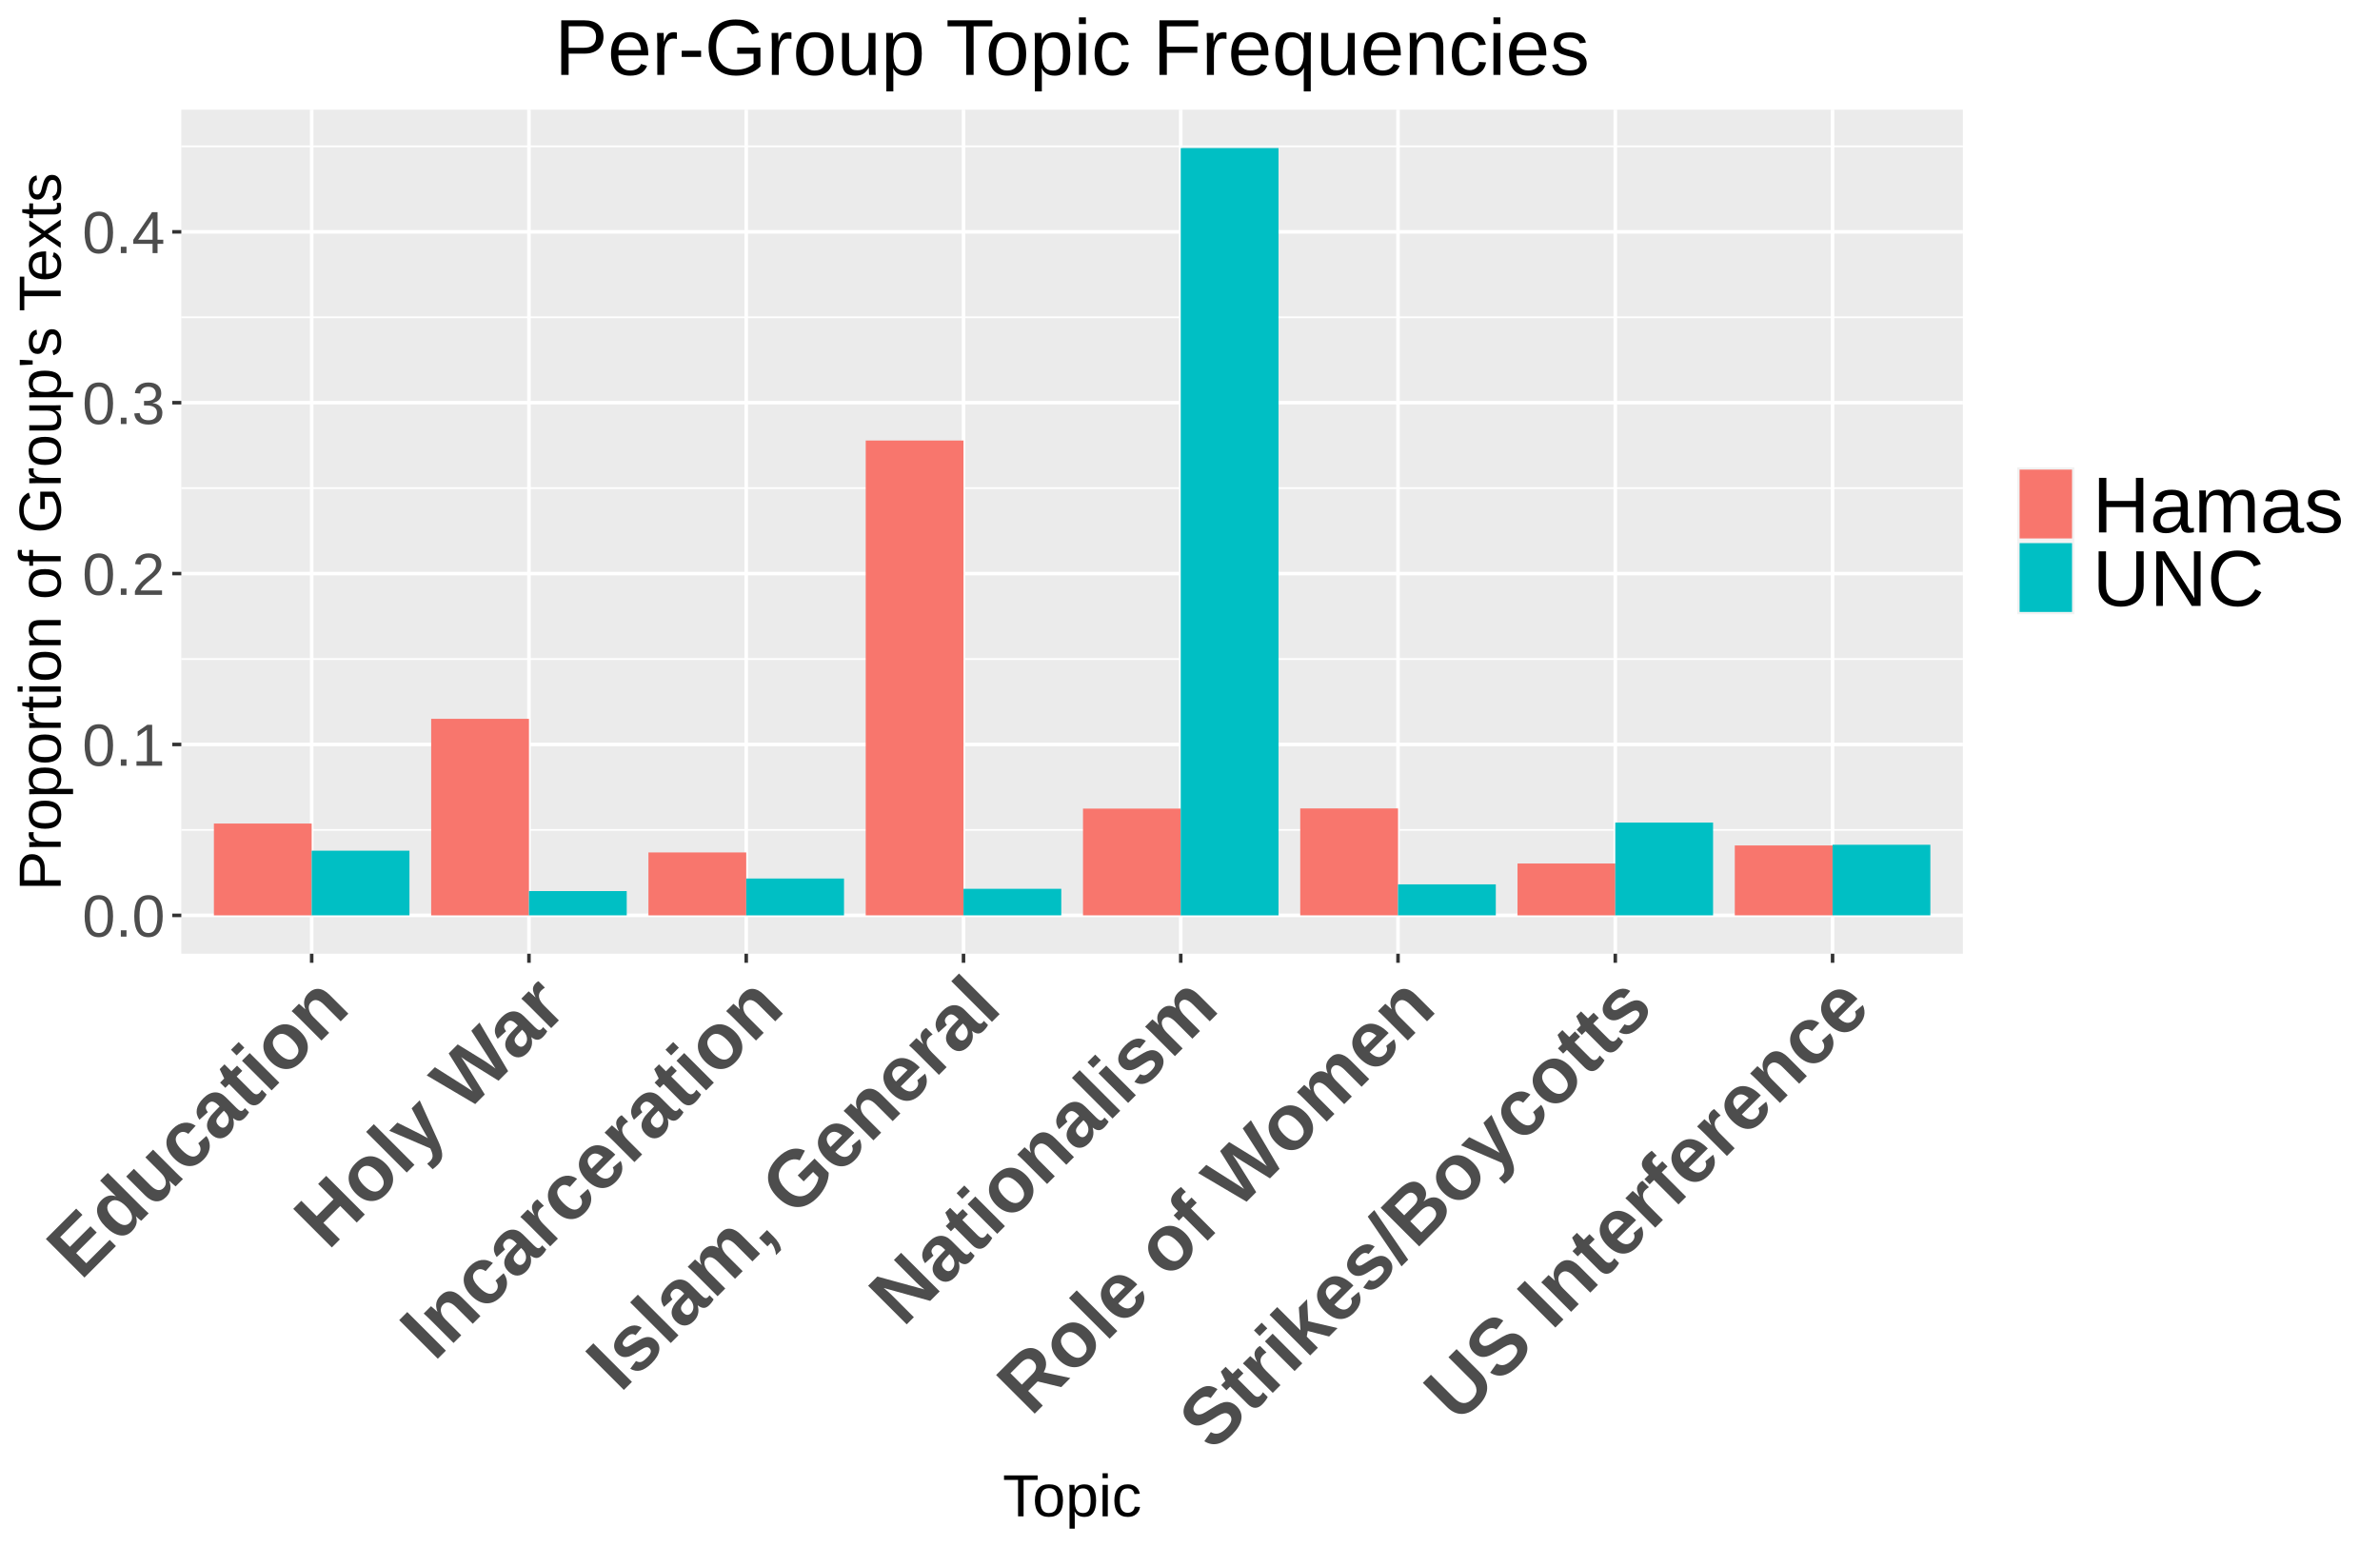
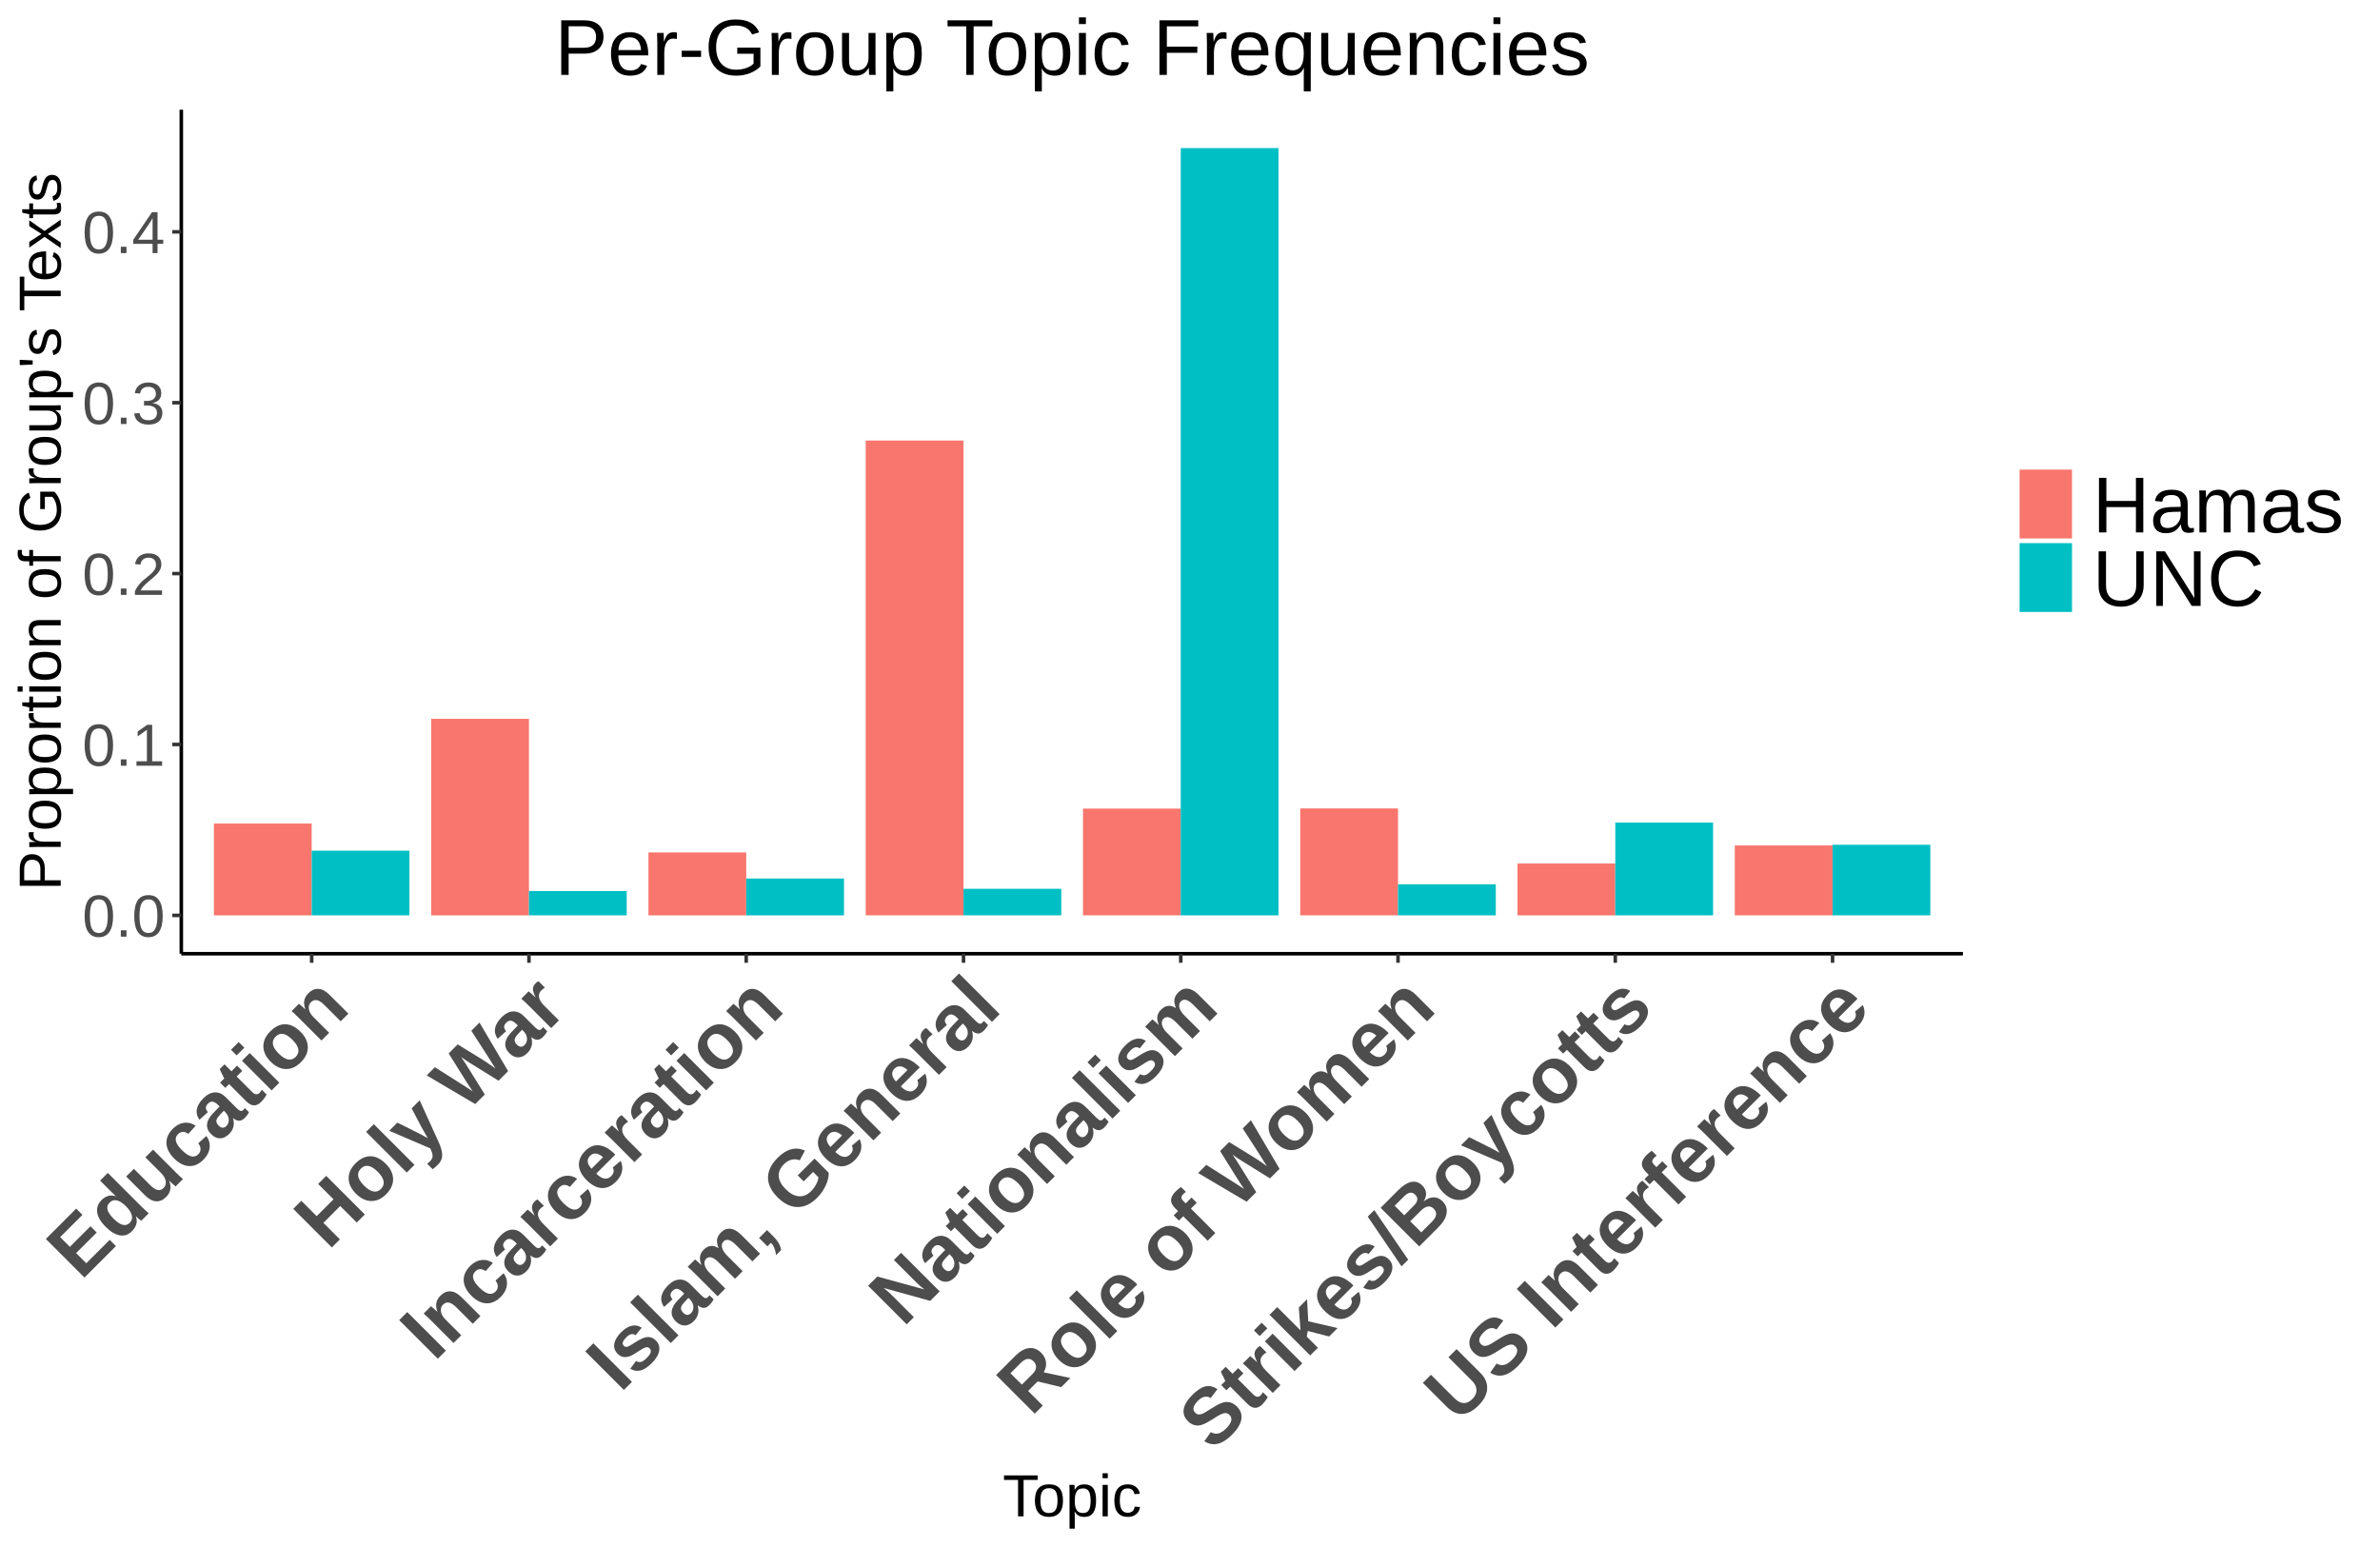
<svg xmlns="http://www.w3.org/2000/svg" class="svglite" width="720.00pt" height="468.00pt" viewBox="0 0 720.00 468.00">
  <defs>
    <style type="text/css">
    .svglite line, .svglite polyline, .svglite polygon, .svglite path, .svglite rect, .svglite circle {
      fill: none;
      stroke: #000000;
      stroke-linecap: round;
      stroke-linejoin: round;
      stroke-miterlimit: 10.00;
    }
    .svglite text {
      white-space: pre;
    }
  </style>
  </defs>
  <rect width="100%" height="100%" style="stroke: none; fill: #FFFFFF;" />
  <defs>
    <clipPath id="cpMC4wMHw3MjAuMDB8MC4wMHw0NjguMDA=">
      <rect x="0.00" y="0.00" width="720.00" height="468.00" />
    </clipPath>
  </defs>
  <g clip-path="url(#cpMC4wMHw3MjAuMDB8MC4wMHw0NjguMDA=)">
    <rect x="0.00" y="-0" width="720.00" height="468.00" style="stroke-width: 1.07; stroke: #FFFFFF; fill: #FFFFFF;" />
  </g>
  <defs>
    <clipPath id="cpNTQuODV8NTkzLjgzfDMzLjE5fDI4OC41Mg==">
      <rect x="54.85" y="33.19" width="538.97" height="255.33" />
    </clipPath>
  </defs>
  <g clip-path="url(#cpNTQuODV8NTkzLjgzfDMzLjE5fDI4OC41Mg==)">
-     <rect x="54.85" y="33.19" width="538.97" height="255.33" style="stroke-width: 1.07; stroke: none; fill: #EBEBEB;" />
-     <polyline points="54.85,251.07 593.83,251.07 " style="stroke-width: 0.53; stroke: #FFFFFF; stroke-linecap: butt;" />
-     <polyline points="54.85,199.37 593.83,199.37 " style="stroke-width: 0.53; stroke: #FFFFFF; stroke-linecap: butt;" />
-     <polyline points="54.85,147.67 593.83,147.67 " style="stroke-width: 0.53; stroke: #FFFFFF; stroke-linecap: butt;" />
-     <polyline points="54.85,95.98 593.83,95.98 " style="stroke-width: 0.53; stroke: #FFFFFF; stroke-linecap: butt;" />
-     <polyline points="54.85,44.28 593.83,44.28 " style="stroke-width: 0.53; stroke: #FFFFFF; stroke-linecap: butt;" />
-     <polyline points="54.85,276.92 593.83,276.92 " style="stroke-width: 1.07; stroke: #FFFFFF; stroke-linecap: butt;" />
-     <polyline points="54.85,225.22 593.83,225.22 " style="stroke-width: 1.07; stroke: #FFFFFF; stroke-linecap: butt;" />
-     <polyline points="54.85,173.52 593.83,173.52 " style="stroke-width: 1.07; stroke: #FFFFFF; stroke-linecap: butt;" />
-     <polyline points="54.85,121.82 593.83,121.82 " style="stroke-width: 1.07; stroke: #FFFFFF; stroke-linecap: butt;" />
-     <polyline points="54.85,70.13 593.83,70.13 " style="stroke-width: 1.07; stroke: #FFFFFF; stroke-linecap: butt;" />
-     <polyline points="94.29,288.52 94.29,33.19 " style="stroke-width: 1.07; stroke: #FFFFFF; stroke-linecap: butt;" />
-     <polyline points="160.02,288.52 160.02,33.19 " style="stroke-width: 1.07; stroke: #FFFFFF; stroke-linecap: butt;" />
-     <polyline points="225.75,288.52 225.75,33.19 " style="stroke-width: 1.07; stroke: #FFFFFF; stroke-linecap: butt;" />
-     <polyline points="291.48,288.52 291.48,33.19 " style="stroke-width: 1.07; stroke: #FFFFFF; stroke-linecap: butt;" />
-     <polyline points="357.20,288.52 357.20,33.19 " style="stroke-width: 1.07; stroke: #FFFFFF; stroke-linecap: butt;" />
-     <polyline points="422.93,288.52 422.93,33.19 " style="stroke-width: 1.07; stroke: #FFFFFF; stroke-linecap: butt;" />
-     <polyline points="488.66,288.52 488.66,33.19 " style="stroke-width: 1.07; stroke: #FFFFFF; stroke-linecap: butt;" />
-     <polyline points="554.39,288.52 554.39,33.19 " style="stroke-width: 1.07; stroke: #FFFFFF; stroke-linecap: butt;" />
+     <rect x="54.85" y="33.19" width="538.97" height="255.33" style="stroke-width: 1.07; stroke: none; fill: #FFFFFF;" />
    <rect x="261.90" y="133.27" width="29.58" height="143.64" style="stroke-width: 1.07; stroke: none; stroke-linecap: butt; stroke-linejoin: miter; fill: #F8766D;" />
    <rect x="130.44" y="217.46" width="29.58" height="59.46" style="stroke-width: 1.07; stroke: none; stroke-linecap: butt; stroke-linejoin: miter; fill: #F8766D;" />
    <rect x="393.35" y="244.57" width="29.58" height="32.34" style="stroke-width: 1.07; stroke: none; stroke-linecap: butt; stroke-linejoin: miter; fill: #F8766D;" />
    <rect x="327.63" y="244.62" width="29.58" height="32.29" style="stroke-width: 1.07; stroke: none; stroke-linecap: butt; stroke-linejoin: miter; fill: #F8766D;" />
    <rect x="64.71" y="249.14" width="29.58" height="27.78" style="stroke-width: 1.07; stroke: none; stroke-linecap: butt; stroke-linejoin: miter; fill: #F8766D;" />
    <rect x="524.81" y="255.77" width="29.58" height="21.14" style="stroke-width: 1.07; stroke: none; stroke-linecap: butt; stroke-linejoin: miter; fill: #F8766D;" />
    <rect x="196.17" y="257.88" width="29.58" height="19.04" style="stroke-width: 1.07; stroke: none; stroke-linecap: butt; stroke-linejoin: miter; fill: #F8766D;" />
    <rect x="459.08" y="261.23" width="29.58" height="15.69" style="stroke-width: 1.07; stroke: none; stroke-linecap: butt; stroke-linejoin: miter; fill: #F8766D;" />
    <rect x="357.20" y="44.80" width="29.58" height="232.12" style="stroke-width: 1.07; stroke: none; stroke-linecap: butt; stroke-linejoin: miter; fill: #00BFC4;" />
    <rect x="488.66" y="248.85" width="29.58" height="28.06" style="stroke-width: 1.07; stroke: none; stroke-linecap: butt; stroke-linejoin: miter; fill: #00BFC4;" />
    <rect x="554.39" y="255.56" width="29.58" height="21.35" style="stroke-width: 1.07; stroke: none; stroke-linecap: butt; stroke-linejoin: miter; fill: #00BFC4;" />
    <rect x="94.29" y="257.35" width="29.58" height="19.56" style="stroke-width: 1.07; stroke: none; stroke-linecap: butt; stroke-linejoin: miter; fill: #00BFC4;" />
    <rect x="225.75" y="265.77" width="29.58" height="11.15" style="stroke-width: 1.07; stroke: none; stroke-linecap: butt; stroke-linejoin: miter; fill: #00BFC4;" />
    <rect x="422.93" y="267.54" width="29.58" height="9.37" style="stroke-width: 1.07; stroke: none; stroke-linecap: butt; stroke-linejoin: miter; fill: #00BFC4;" />
    <rect x="291.48" y="268.88" width="29.58" height="8.03" style="stroke-width: 1.07; stroke: none; stroke-linecap: butt; stroke-linejoin: miter; fill: #00BFC4;" />
    <rect x="160.02" y="269.57" width="29.58" height="7.34" style="stroke-width: 1.07; stroke: none; stroke-linecap: butt; stroke-linejoin: miter; fill: #00BFC4;" />
  </g>
  <g clip-path="url(#cpMC4wMHw3MjAuMDB8MC4wMHw0NjguMDA=)">
+     <polyline points="54.85,288.52 54.85,33.19 " style="stroke-width: 1.07; stroke-linecap: butt;" />
    <text x="49.92" y="283.36" text-anchor="end" style="font-size: 18.00px;fill: #4D4D4D; font-family: &quot;Arial&quot;;" textLength="25.02px" lengthAdjust="spacingAndGlyphs">0.0</text>
    <text x="49.92" y="231.66" text-anchor="end" style="font-size: 18.00px;fill: #4D4D4D; font-family: &quot;Arial&quot;;" textLength="25.02px" lengthAdjust="spacingAndGlyphs">0.1</text>
    <text x="49.92" y="179.97" text-anchor="end" style="font-size: 18.00px;fill: #4D4D4D; font-family: &quot;Arial&quot;;" textLength="25.02px" lengthAdjust="spacingAndGlyphs">0.2</text>
    <text x="49.92" y="128.27" text-anchor="end" style="font-size: 18.00px;fill: #4D4D4D; font-family: &quot;Arial&quot;;" textLength="25.02px" lengthAdjust="spacingAndGlyphs">0.3</text>
    <text x="49.92" y="76.57" text-anchor="end" style="font-size: 18.00px;fill: #4D4D4D; font-family: &quot;Arial&quot;;" textLength="25.02px" lengthAdjust="spacingAndGlyphs">0.4</text>
    <polyline points="52.11,276.92 54.85,276.92 " style="stroke-width: 1.07; stroke: #333333; stroke-linecap: butt;" />
    <polyline points="52.11,225.22 54.85,225.22 " style="stroke-width: 1.07; stroke: #333333; stroke-linecap: butt;" />
    <polyline points="52.11,173.52 54.85,173.52 " style="stroke-width: 1.07; stroke: #333333; stroke-linecap: butt;" />
    <polyline points="52.11,121.82 54.85,121.82 " style="stroke-width: 1.07; stroke: #333333; stroke-linecap: butt;" />
    <polyline points="52.11,70.13 54.85,70.13 " style="stroke-width: 1.07; stroke: #333333; stroke-linecap: butt;" />
+     <polyline points="54.85,288.52 593.83,288.52 " style="stroke-width: 1.07; stroke-linecap: butt;" />
    <polyline points="94.29,291.26 94.29,288.52 " style="stroke-width: 1.07; stroke: #333333; stroke-linecap: butt;" />
    <polyline points="160.02,291.26 160.02,288.52 " style="stroke-width: 1.07; stroke: #333333; stroke-linecap: butt;" />
    <polyline points="225.75,291.26 225.75,288.52 " style="stroke-width: 1.07; stroke: #333333; stroke-linecap: butt;" />
    <polyline points="291.48,291.26 291.48,288.52 " style="stroke-width: 1.07; stroke: #333333; stroke-linecap: butt;" />
    <polyline points="357.20,291.26 357.20,288.52 " style="stroke-width: 1.07; stroke: #333333; stroke-linecap: butt;" />
    <polyline points="422.93,291.26 422.93,288.52 " style="stroke-width: 1.07; stroke: #333333; stroke-linecap: butt;" />
    <polyline points="488.66,291.26 488.66,288.52 " style="stroke-width: 1.07; stroke: #333333; stroke-linecap: butt;" />
    <polyline points="554.39,291.26 554.39,288.52 " style="stroke-width: 1.07; stroke: #333333; stroke-linecap: butt;" />
    <text transform="translate(106.44,305.60) rotate(-45)" text-anchor="end" style="font-size: 24.00px; font-weight: bold;fill: #4D4D4D; font-family: &quot;Arial&quot;;" textLength="116.00px" lengthAdjust="spacingAndGlyphs">Education</text>
    <text transform="translate(172.17,305.60) rotate(-45)" text-anchor="end" style="font-size: 24.00px; font-weight: bold;fill: #4D4D4D; font-family: &quot;Arial&quot;;" textLength="103.12px" lengthAdjust="spacingAndGlyphs">Holy War</text>
    <text transform="translate(237.89,305.60) rotate(-45)" text-anchor="end" style="font-size: 24.00px; font-weight: bold;fill: #4D4D4D; font-family: &quot;Arial&quot;;" textLength="150.72px" lengthAdjust="spacingAndGlyphs">Incarceration</text>
    <text transform="translate(303.62,305.60) rotate(-45)" text-anchor="end" style="font-size: 24.00px; font-weight: bold;fill: #4D4D4D; font-family: &quot;Arial&quot;;" textLength="164.09px" lengthAdjust="spacingAndGlyphs">Islam, General</text>
    <text transform="translate(369.35,305.60) rotate(-45)" text-anchor="end" style="font-size: 24.00px; font-weight: bold;fill: #4D4D4D; font-family: &quot;Arial&quot;;" textLength="136.03px" lengthAdjust="spacingAndGlyphs">Nationalism</text>
    <text transform="translate(435.08,305.60) rotate(-45)" text-anchor="end" style="font-size: 24.00px; font-weight: bold;fill: #4D4D4D; font-family: &quot;Arial&quot;;" textLength="174.22px" lengthAdjust="spacingAndGlyphs">Role of Women</text>
    <text transform="translate(500.81,305.60) rotate(-45)" text-anchor="end" style="font-size: 24.00px; font-weight: bold;fill: #4D4D4D; font-family: &quot;Arial&quot;;" textLength="189.40px" lengthAdjust="spacingAndGlyphs">Strikes/Boycotts</text>
    <text transform="translate(566.54,305.60) rotate(-45)" text-anchor="end" style="font-size: 24.00px; font-weight: bold;fill: #4D4D4D; font-family: &quot;Arial&quot;;" textLength="177.39px" lengthAdjust="spacingAndGlyphs">US Interference</text>
    <text x="324.34" y="458.73" text-anchor="middle" style="font-size: 18.00px; font-family: &quot;Arial&quot;;" textLength="42.01px" lengthAdjust="spacingAndGlyphs">Topic</text>
    <text transform="translate(18.37,160.86) rotate(-90)" text-anchor="middle" style="font-size: 18.00px; font-family: &quot;Arial&quot;;" textLength="217.21px" lengthAdjust="spacingAndGlyphs">Proportion of Group's Texts</text>
    <rect x="604.78" y="130.40" width="109.74" height="60.91" style="stroke-width: 1.07; stroke: none; fill: #FFFFFF;" />
-     <rect x="610.26" y="141.36" width="17.28" height="22.23" style="stroke-width: 1.07; stroke: none; fill: #F2F2F2;" />
    <rect x="610.97" y="142.07" width="15.86" height="20.82" style="stroke-width: 1.07; stroke: none; stroke-linecap: butt; stroke-linejoin: miter; fill: #F8766D;" />
-     <rect x="610.26" y="163.60" width="17.28" height="22.23" style="stroke-width: 1.07; stroke: none; fill: #F2F2F2;" />
    <rect x="610.97" y="164.31" width="15.86" height="20.82" style="stroke-width: 1.07; stroke: none; stroke-linecap: butt; stroke-linejoin: miter; fill: #00BFC4;" />
    <text x="633.02" y="161.07" style="font-size: 24.00px; font-family: &quot;Arial&quot;;" textLength="76.02px" lengthAdjust="spacingAndGlyphs">Hamas</text>
    <text x="633.02" y="183.30" style="font-size: 24.00px; font-family: &quot;Arial&quot;;" textLength="51.99px" lengthAdjust="spacingAndGlyphs">UNC</text>
    <text x="324.34" y="22.66" text-anchor="middle" style="font-size: 24.00px; font-family: &quot;Arial&quot;;" textLength="313.06px" lengthAdjust="spacingAndGlyphs">Per-Group Topic Frequencies</text>
  </g>
</svg>
